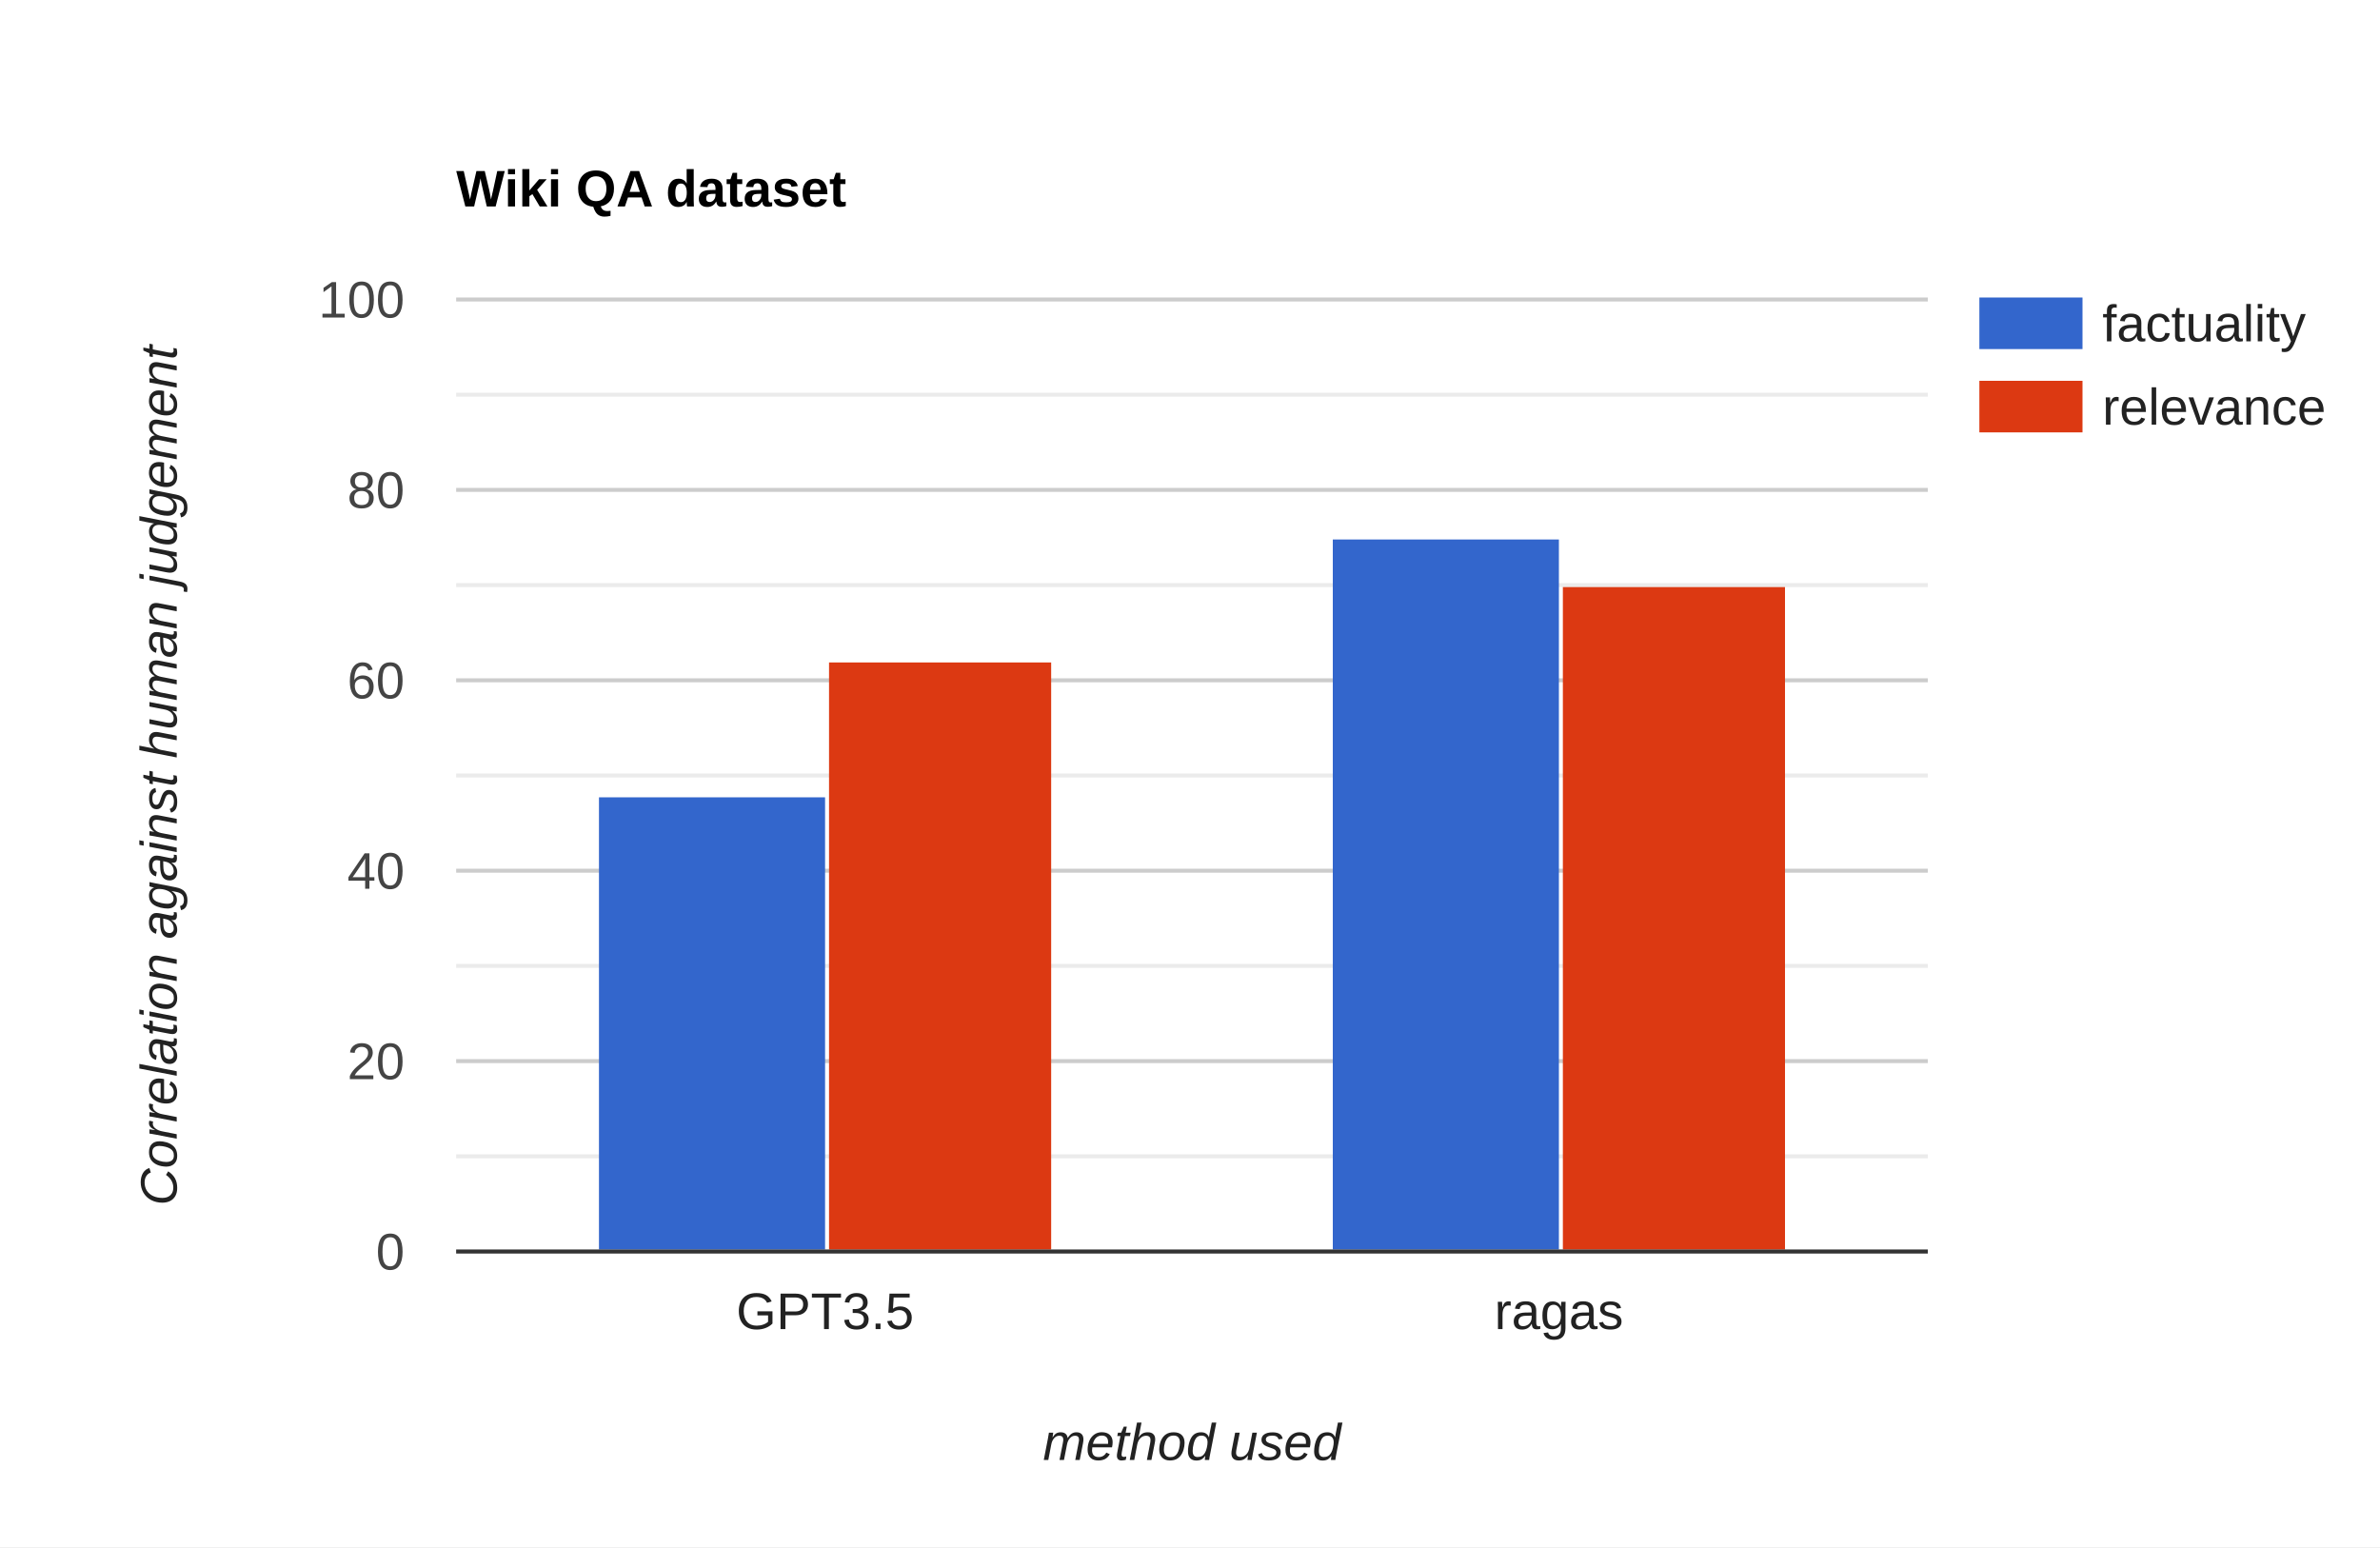
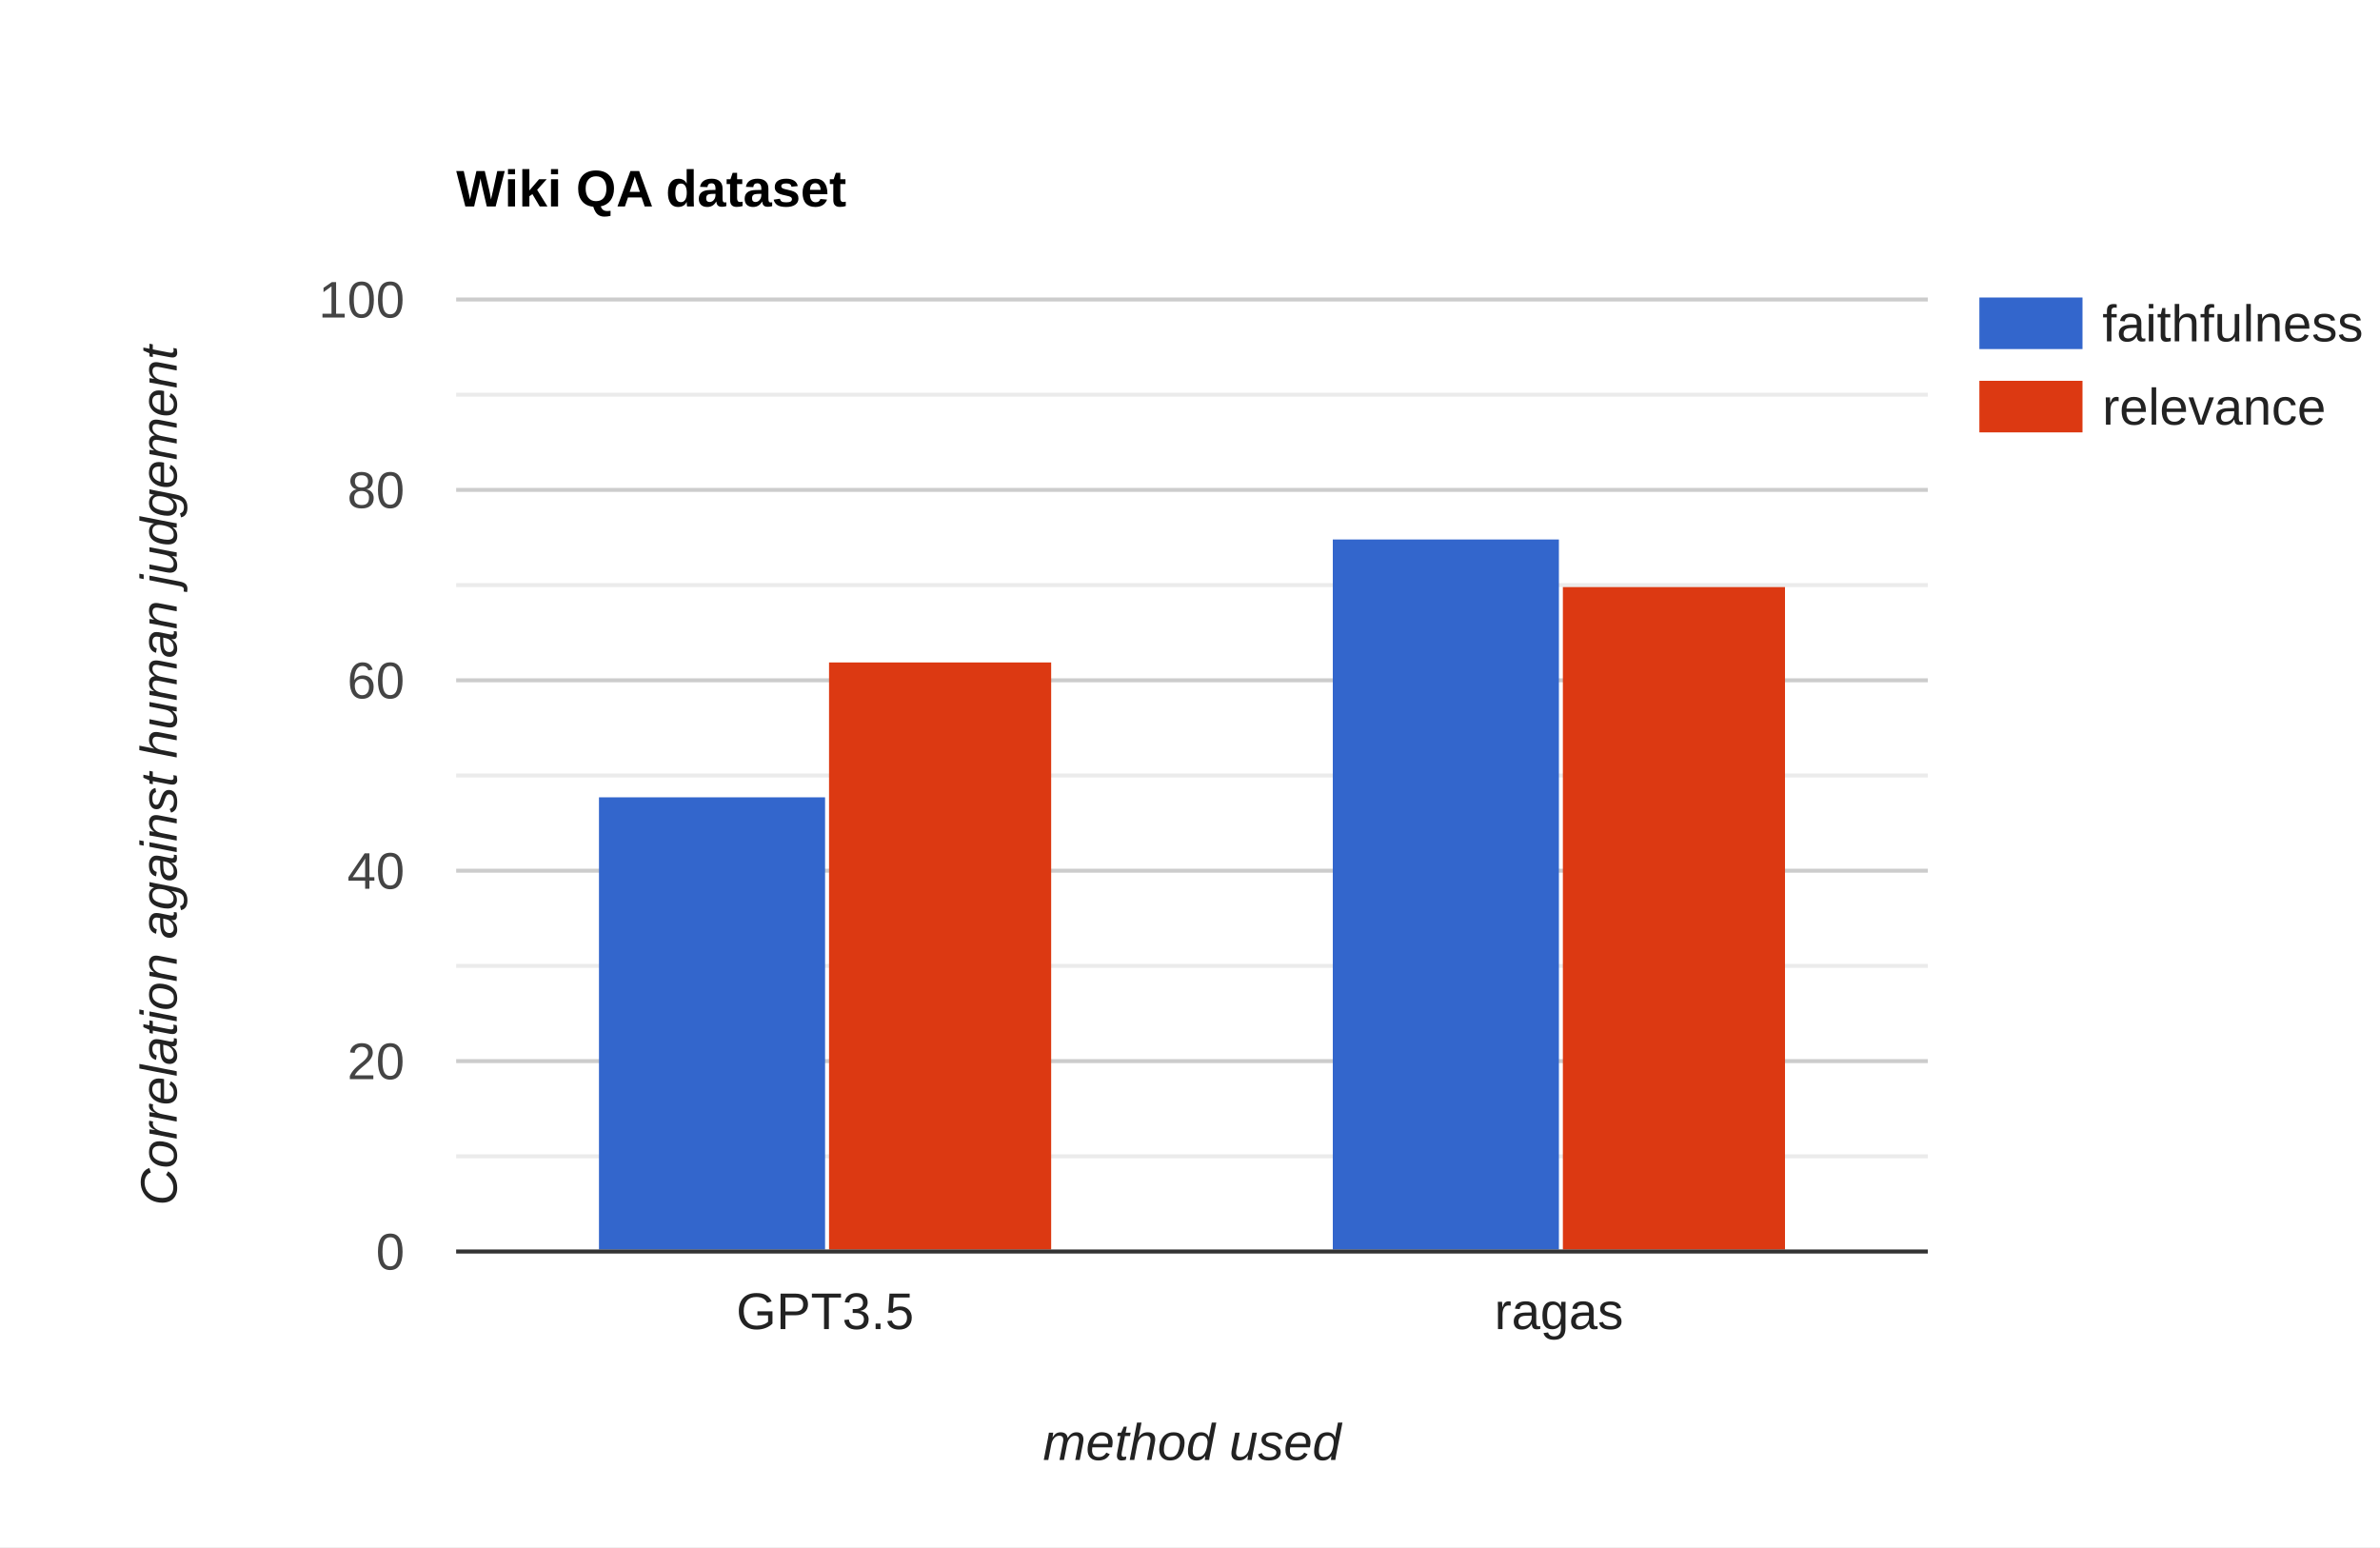
<svg xmlns="http://www.w3.org/2000/svg" width="600" height="390" aria-label="A chart." style="overflow: hidden;">
  <defs id="_ABSTRACT_RENDERER_ID_517">
    <clipPath id="_ABSTRACT_RENDERER_ID_518">
      <rect x="115" y="75" width="371" height="241" />
    </clipPath>
    <filter id="_ABSTRACT_RENDERER_ID_519">
      <feGaussianBlur in="SourceAlpha" stdDeviation="2" />
      <feOffset dx="1" dy="1" />
      <feComponentTransfer>
        <feFuncA type="linear" slope="0.1" />
      </feComponentTransfer>
      <feMerge>
        <feMergeNode />
        <feMergeNode in="SourceGraphic" />
      </feMerge>
    </filter>
  </defs>
  <rect x="0" y="0" width="600" height="390" stroke="none" stroke-width="0" fill="#ffffff" />
  <g>
    <text text-anchor="start" x="115" y="52.05" font-family="Arial" font-size="13" font-weight="bold" stroke="none" stroke-width="0" fill="#000000">Wiki QA dataset</text>
    <rect x="115" y="41" width="371" height="13" stroke="none" stroke-width="0" fill-opacity="0" fill="#ffffff" />
  </g>
  <g>
    <rect x="499" y="75" width="88" height="34" stroke="none" stroke-width="0" fill-opacity="0" fill="#ffffff" />
    <g>
      <rect x="499" y="75" width="88" height="13" stroke="none" stroke-width="0" fill-opacity="0" fill="#ffffff" />
      <g>
-         <text text-anchor="start" x="530" y="86.05" font-family="Arial" font-size="13" stroke="none" stroke-width="0" fill="#222222">factuality</text>
+         <text text-anchor="start" x="530" y="86.05" font-family="Arial" font-size="13" stroke="none" stroke-width="0" fill="#222222">faithfulness</text>
      </g>
      <rect x="499" y="75" width="26" height="13" stroke="none" stroke-width="0" fill="#3366cc" />
    </g>
    <g>
      <rect x="499" y="96" width="88" height="13" stroke="none" stroke-width="0" fill-opacity="0" fill="#ffffff" />
      <g>
        <text text-anchor="start" x="530" y="107.05" font-family="Arial" font-size="13" stroke="none" stroke-width="0" fill="#222222">relevance</text>
      </g>
      <rect x="499" y="96" width="26" height="13" stroke="none" stroke-width="0" fill="#dc3912" />
    </g>
  </g>
  <g>
    <rect x="115" y="75" width="371" height="241" stroke="none" stroke-width="0" fill-opacity="0" fill="#ffffff" />
    <g clip-path="url(https://www.rapidtables.com/tools/bar-graph.html#_ABSTRACT_RENDERER_ID_518)">
      <g>
        <rect x="115" y="315" width="371" height="1" stroke="none" stroke-width="0" fill="#cccccc" />
        <rect x="115" y="267" width="371" height="1" stroke="none" stroke-width="0" fill="#cccccc" />
        <rect x="115" y="219" width="371" height="1" stroke="none" stroke-width="0" fill="#cccccc" />
        <rect x="115" y="171" width="371" height="1" stroke="none" stroke-width="0" fill="#cccccc" />
        <rect x="115" y="123" width="371" height="1" stroke="none" stroke-width="0" fill="#cccccc" />
        <rect x="115" y="75" width="371" height="1" stroke="none" stroke-width="0" fill="#cccccc" />
        <rect x="115" y="291" width="371" height="1" stroke="none" stroke-width="0" fill="#ebebeb" />
        <rect x="115" y="243" width="371" height="1" stroke="none" stroke-width="0" fill="#ebebeb" />
        <rect x="115" y="195" width="371" height="1" stroke="none" stroke-width="0" fill="#ebebeb" />
        <rect x="115" y="147" width="371" height="1" stroke="none" stroke-width="0" fill="#ebebeb" />
        <rect x="115" y="99" width="371" height="1" stroke="none" stroke-width="0" fill="#ebebeb" />
      </g>
      <g>
        <rect x="151" y="201" width="57" height="114" stroke="none" stroke-width="0" fill="#3366cc" />
        <rect x="336" y="136" width="57" height="179" stroke="none" stroke-width="0" fill="#3366cc" />
        <rect x="209" y="167" width="56" height="148" stroke="none" stroke-width="0" fill="#dc3912" />
        <rect x="394" y="148" width="56" height="167" stroke="none" stroke-width="0" fill="#dc3912" />
      </g>
      <g>
        <rect x="115" y="315" width="371" height="1" stroke="none" stroke-width="0" fill="#333333" />
      </g>
    </g>
    <g />
    <g>
      <g>
        <text text-anchor="middle" x="208" y="335.05" font-family="Arial" font-size="13" stroke="none" stroke-width="0" fill="#222222">GPT3.5</text>
      </g>
      <g>
        <text text-anchor="middle" x="393" y="335.05" font-family="Arial" font-size="13" stroke="none" stroke-width="0" fill="#222222">ragas</text>
      </g>
      <g>
        <text text-anchor="end" x="102" y="320.05" font-family="Arial" font-size="13" stroke="none" stroke-width="0" fill="#444444">0</text>
      </g>
      <g>
        <text text-anchor="end" x="102" y="272.05" font-family="Arial" font-size="13" stroke="none" stroke-width="0" fill="#444444">20</text>
      </g>
      <g>
        <text text-anchor="end" x="102" y="224.05" font-family="Arial" font-size="13" stroke="none" stroke-width="0" fill="#444444">40</text>
      </g>
      <g>
        <text text-anchor="end" x="102" y="176.05" font-family="Arial" font-size="13" stroke="none" stroke-width="0" fill="#444444">60</text>
      </g>
      <g>
        <text text-anchor="end" x="102" y="128.05" font-family="Arial" font-size="13" stroke="none" stroke-width="0" fill="#444444">80</text>
      </g>
      <g>
        <text text-anchor="end" x="102" y="80.05" font-family="Arial" font-size="13" stroke="none" stroke-width="0" fill="#444444">100</text>
      </g>
    </g>
  </g>
  <g>
    <g>
      <text text-anchor="middle" x="300.5" y="368.05" font-family="Arial" font-size="13" font-style="italic" stroke="none" stroke-width="0" fill="#222222">method used</text>
      <rect x="115" y="357" width="371" height="13" stroke="none" stroke-width="0" fill-opacity="0" fill="#ffffff" />
    </g>
    <g>
      <text text-anchor="middle" x="44.55" y="195.5" font-family="Arial" font-size="13" font-style="italic" transform="rotate(-90 44.55 195.5)" stroke="none" stroke-width="0" fill="#222222">Correlation against human judgement</text>
      <path d="M33.5,316L33.5,75L46.5,75L46.5,316Z" stroke="none" stroke-width="0" fill-opacity="0" fill="#ffffff" />
    </g>
  </g>
  <g />
</svg>
